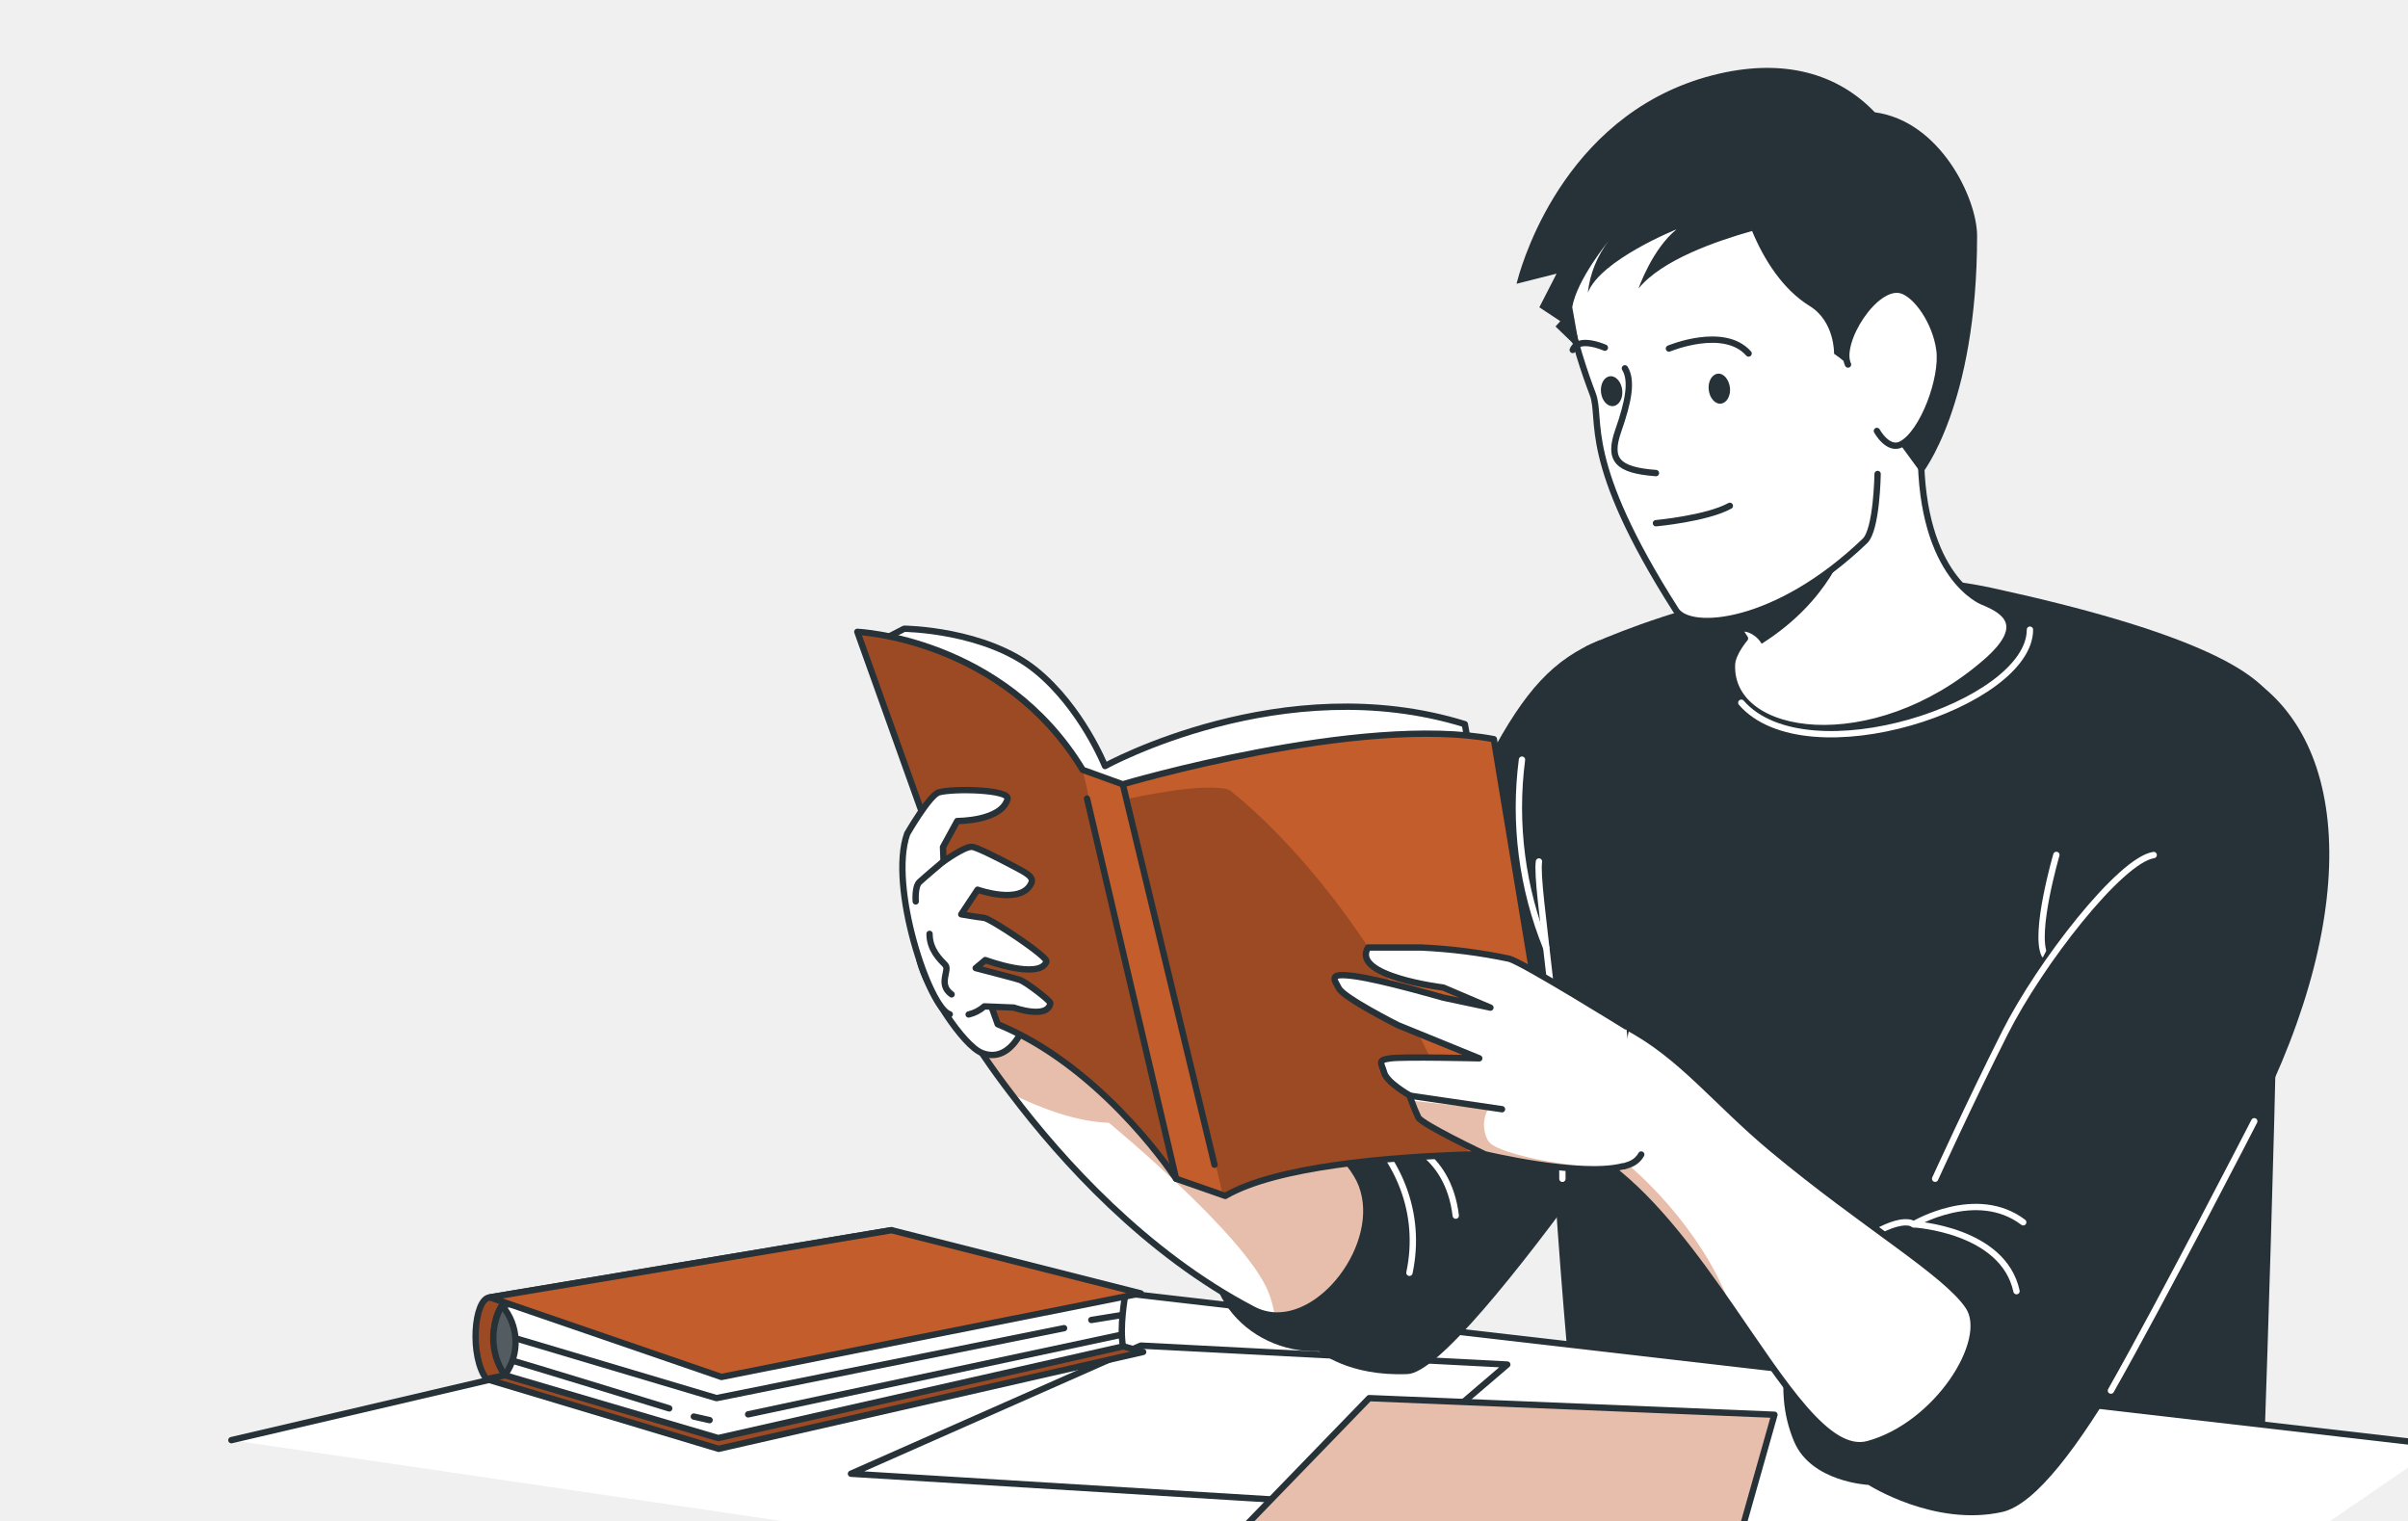
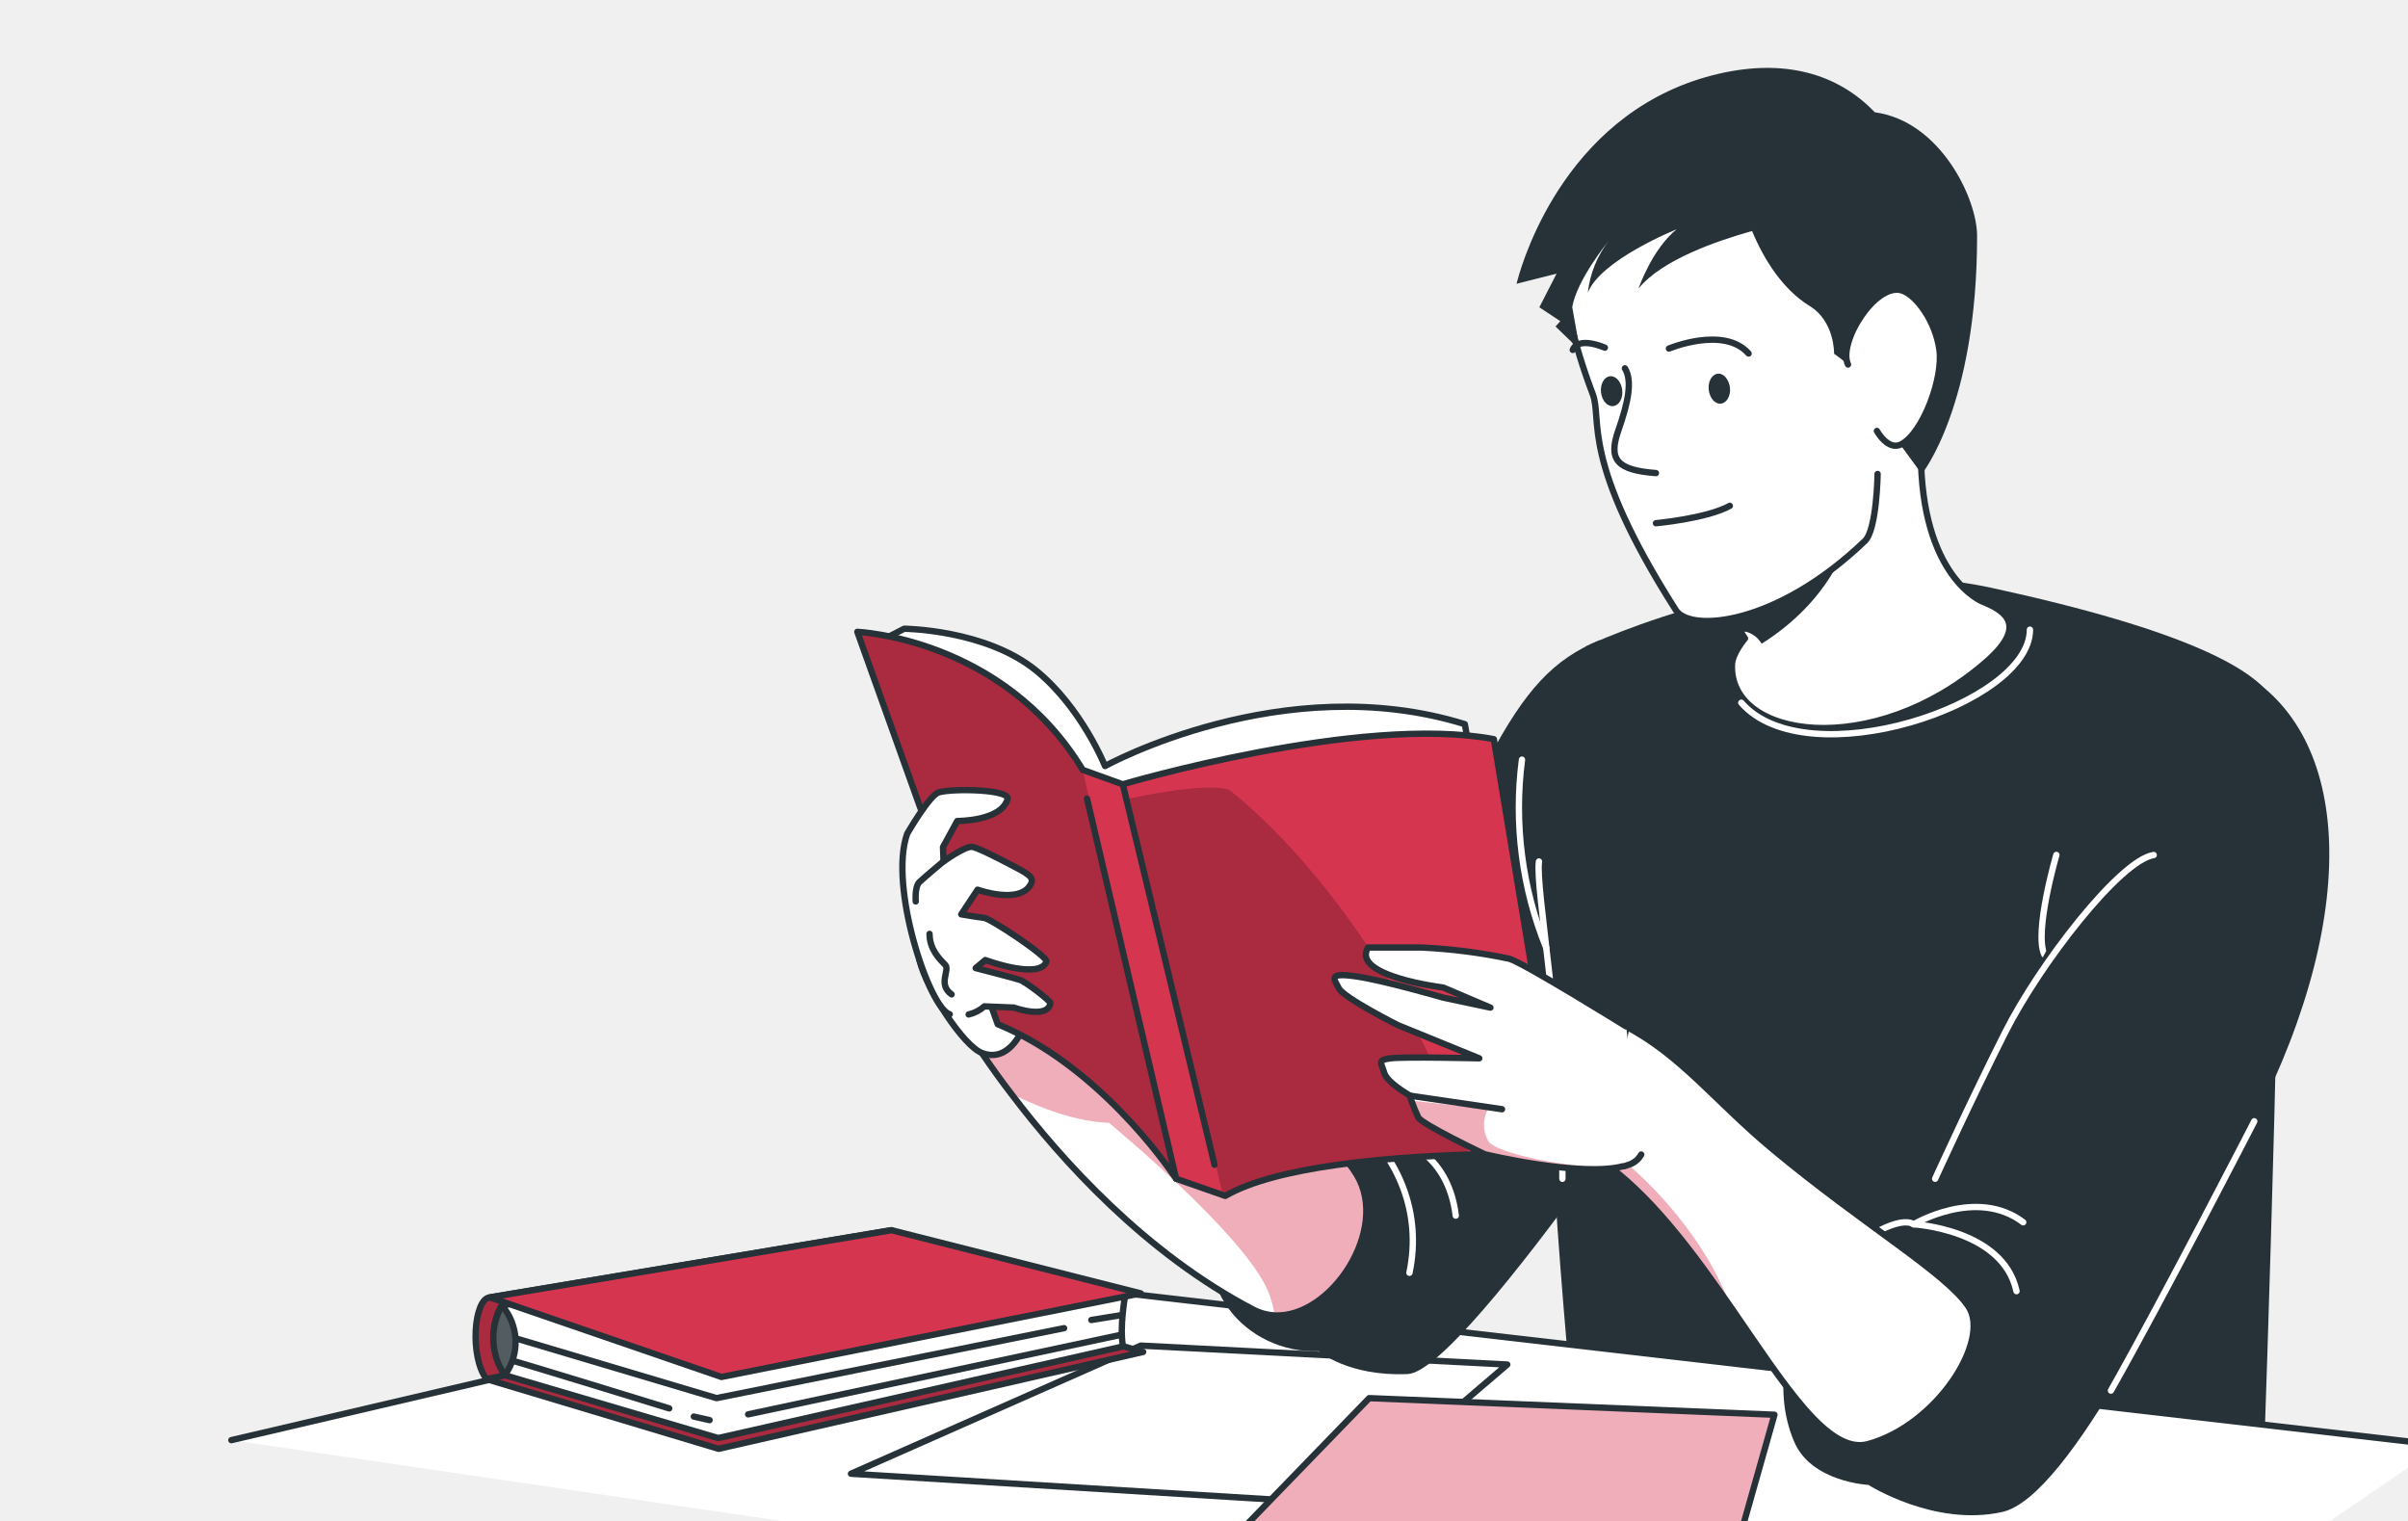
<svg xmlns="http://www.w3.org/2000/svg" viewBox="60 200 380 240">
  <defs>
    <clipPath id="freepik--clip-path--inject-9">
-       <path d="M240.27,211.61a64.17,64.17,0,0,1-4.63,7.48A63,63,0,0,1,155.05,238c-1.39-.73-2.75-1.51-4.05-2.33s-2.57-1.66-3.79-2.56c-1.48-1.07-2.9-2.21-4.26-3.4l0,0a1.65,1.65,0,0,1-.24-.22l0,0a63.08,63.08,0,1,1,97.61-17.83Z" style="fill:#C45D2C;stroke:#263238;stroke-linecap:round;stroke-linejoin:round" />
+       <path d="M240.27,211.61a64.17,64.17,0,0,1-4.63,7.48A63,63,0,0,1,155.05,238c-1.39-.73-2.75-1.51-4.05-2.33s-2.57-1.66-3.79-2.56c-1.48-1.07-2.9-2.21-4.26-3.4l0,0a1.65,1.65,0,0,1-.24-.22l0,0a63.08,63.08,0,1,1,97.61-17.83Z" style="fill:#D63550;stroke:#263238;stroke-linecap:round;stroke-linejoin:round" />
    </clipPath>
    <clipPath id="freepik--clip-path-2--inject-9">
      <path d="M261.16,407.57a8.14,8.14,0,0,1-3.4-.93c-17-8.87-30.22-23.53-38.18-34.05A125.73,125.73,0,0,1,211.05,360l4.08-17.48s3.84,10,19.27,19.83,33.76,13.07,39.69,23C279.34,394,270.09,408,261.16,407.57Z" style="fill:#fff;stroke:#263238;stroke-linecap:round;stroke-linejoin:round" />
    </clipPath>
    <clipPath id="freepik--clip-path-3--inject-9">
-       <path d="M306.56,382.09s-6.31-.19-14.75.09c-12.76.4-30.39,1.84-38.45,6.53l-.38-.13L245.6,386l-.15-.22c-1.36-2-12.33-17.75-28-24.16l-22.16-61.92s23,1,35.57,21.78l6.31,2.28s37.55-11.12,58.57-7.12Z" style="fill:#C45D2C;stroke:#263238;stroke-linecap:round;stroke-linejoin:round" />
+       <path d="M306.56,382.09s-6.31-.19-14.75.09c-12.76.4-30.39,1.84-38.45,6.53l-.38-.13L245.6,386l-.15-.22c-1.36-2-12.33-17.75-28-24.16l-22.16-61.92s23,1,35.57,21.78l6.31,2.28s37.55-11.12,58.57-7.12Z" style="fill:#D63550;stroke:#263238;stroke-linecap:round;stroke-linejoin:round" />
    </clipPath>
    <clipPath id="freepik--clip-path-4--inject-9">
      <path d="M354.81,427.87c-6.35,1.73-13.25-9.43-21.67-21.61h0c-5.56-8-11.78-16.53-18.93-22-.57-.43-1.15-.85-1.73-1.25l4.18-21c8.68,4.55,14.06,11.84,23.07,19.33,14.5,12.07,27.35,19.48,30.91,24.82S365.69,424.9,354.81,427.87Z" style="fill:#fff;stroke:#263238;stroke-linecap:round;stroke-linejoin:round" />
    </clipPath>
    <clipPath id="freepik--clip-path-5--inject-9">
      <path d="M319,382.18a3.47,3.47,0,0,1-2,1.62,7,7,0,0,1-.69.23l-.19,0c-6.71,1.75-21.81-1.89-21.81-1.89s-9.89-4.7-10.49-5.81a27.22,27.22,0,0,1-1.11-2.7l-.27-.79s-3.56-2-4-3.56-1.19-2,1-2.28,14,0,14,0l-12.85-5.24s-8.51-4.29-9.3-5.8-1.78-2.51,2.57-1.91,13.85,3.36,13.85,3.36L295.2,359l-7.44-3.17s-14.64-1.77-11.87-6.32h8.31a85.79,85.79,0,0,1,14,1.78c2.42.74,18.42,10.68,18.42,10.68" style="fill:#fff;stroke:#263238;stroke-linecap:round;stroke-linejoin:round" />
    </clipPath>
    <clipPath id="freepik--clip-path-6--inject-9">
-       <path d="M136.78,417.62l36.62,11,67-15.29S199.48,401.71,199.1,402,136.78,417.62,136.78,417.62Z" style="fill:#C45D2C;stroke:#263238;stroke-linecap:round;stroke-linejoin:round" />
+       <path d="M136.78,417.62l36.62,11,67-15.29S199.48,401.71,199.1,402,136.78,417.62,136.78,417.62Z" style="fill:#D63550;stroke:#263238;stroke-linecap:round;stroke-linejoin:round" />
    </clipPath>
    <clipPath id="freepik--clip-path-7--inject-9">
-       <path d="M137.31,404.72c-2.57.18-3.21,9.44-.53,12.9l59.16-12.28,4.74-11.22Z" style="fill:#C45D2C;stroke:#263238;stroke-linecap:round;stroke-linejoin:round" />
+       <path d="M137.31,404.72c-2.57.18-3.21,9.44-.53,12.9l59.16-12.28,4.74-11.22Z" style="fill:#D63550;stroke:#263238;stroke-linecap:round;stroke-linejoin:round" />
    </clipPath>
    <clipPath id="freepik--clip-path-8--inject-9">
      <path d="M139.2,406a8.82,8.82,0,0,1,.45,11A10.41,10.41,0,0,1,139.2,406Z" style="fill:#263238;stroke:#263238;stroke-linecap:round;stroke-linejoin:round" />
    </clipPath>
    <clipPath id="freepik--clip-path-9--inject-9">
      <polygon points="276.07 420.62 340.02 423.24 333.79 445.25 255.12 442.25 276.07 420.62" style="fill:#fff;stroke:#263238;stroke-linecap:round;stroke-linejoin:round" />
    </clipPath>
  </defs>
  <g id="freepik--Character--inject-9">
    <path d="M417.33,428.05c-5.36,4.46-46.65,32.8-105.57,28.23-3.17-26.82-15.26-137-1.51-154.28,0,0,33.36-15.91,64.09-9.23s42.69,13.08,44.88,18.62C420.88,315.58,418.51,393.6,417.33,428.05Z" style="fill:#263238" />
    <path d="M373.32,304.54c-17.7,15.33-40.5,12.09-40,.32.08-1.84,2.05-4.12,2.05-4.12l-.69-1.06-3-4.53c-2.19-3.39-4.93-7.65-6.84-10.75-1.6-2.64,38.29-27.18,38.29-13.07,0,19.88,9.76,23.62,9.76,23.62C376.57,296.43,380,298.77,373.32,304.54Z" style="fill:#fff;stroke:#263238;stroke-linecap:round;stroke-linejoin:round" />
    <path d="M384.51,334.9s-3.57,12.24-1.88,15.75" style="fill:none;stroke:#fff;stroke-linecap:round;stroke-linejoin:round" />
    <path d="M380.34,299.36c0,11.81-35.23,23.38-45.55,11.53" style="fill:none;stroke:#fff;stroke-linecap:round;stroke-linejoin:round" />
    <path d="M351.36,285.73S349,294.63,338,301.58a4.12,4.12,0,0,0-2.37-1.87,3.11,3.11,0,0,0-1,0l-3-4.53C337.32,291.08,351.36,285.73,351.36,285.73Z" style="fill:#263238" />
    <path d="M356.3,274.79s-.12,8.78-2,10.57c-13.95,13.38-27.59,14.44-29.84,10.91-15.15-23.76-11.57-30-13.11-34.07-2.73-7.14-6.08-18.8-4.6-25.86,3.3-15.77,33-28,48.64-12.14,7.5,7.59,9.87,24.06,8.29,37.78" style="fill:#fff;stroke:#263238;stroke-linecap:round;stroke-linejoin:round" />
    <path d="M313.26,254.86s-4.17-1.87-5.07.36" style="fill:none;stroke:#263238;stroke-linecap:round;stroke-linejoin:round" />
    <path d="M323.37,255s8.67-3.63,12.57.78" style="fill:none;stroke:#263238;stroke-linecap:round;stroke-linejoin:round" />
    <path d="M333,261.15c.14,1.3-.49,2.43-1.42,2.54s-1.79-.88-1.93-2.18.49-2.44,1.42-2.54S332.82,259.85,333,261.15Z" style="fill:#263238" />
    <path d="M316,261.54c.15,1.3-.49,2.44-1.42,2.54s-1.79-.87-1.93-2.17.49-2.44,1.42-2.54S315.84,260.24,316,261.54Z" style="fill:#263238" />
    <path d="M316.42,258.12c1.21,1.95.55,5.28-1.05,9.85s-.19,6.22,5.95,6.68" style="fill:#fff;stroke:#263238;stroke-linecap:round;stroke-linejoin:round" />
    <path d="M321.32,282.56s8-.73,11.66-2.74" style="fill:none;stroke:#263238;stroke-linecap:round;stroke-linejoin:round" />
    <path d="M372,237.22c0-5.94-5.86-18.13-16.14-19.5h0c-5.91-6.18-14.33-8.45-24.55-6.1-23.62,5.42-30.81,28.74-31.84,32.6-.1.36-.15.56-.15.56l6.32-1.6-2.72,5.31,3.31,2.19-.76.84,3.84,3.7-1.2-6.76c.74-4.36,5.76-10.46,5.76-10.46a16.31,16.31,0,0,0-3.3,8.19c2-5.19,14-10,14-10-3.89,3.16-6,9.34-6,9.34,3.7-4.56,12.37-7.51,17.92-9.08,1.87,4.51,4.84,9.22,9.08,11.83,4,2.46,3.86,7.54,3.86,7.54a23.32,23.32,0,0,1,9,12.36l4.84,6.62S372,264.09,372,237.22Z" style="fill:#263238" />
    <path d="M351.63,257.52c-1.62-3.47,4.26-12.87,8.43-11.71,2.34.66,5.4,4.93,6,9.41s-2.57,13-5.95,14.85c-2.15,1.2-3.92-2.07-3.92-2.07" style="fill:#fff;stroke:#263238;stroke-linecap:round;stroke-linejoin:round" />
    <polygon points="96.51 427.25 209.5 400.83 445.18 428.05 384.5 469.55 96.51 427.25" style="fill:#fff" />
    <polyline points="96.51 427.25 209.5 400.83 445.18 428.05" style="fill:#fff;stroke:#263238;stroke-linecap:round;stroke-linejoin:round" />
    <polygon points="194.29 432.55 240.03 412.33 297.86 415.32 272.14 437.31 194.29 432.55" style="fill:#fff;stroke:#263238;stroke-linecap:round;stroke-linejoin:round" />
    <path d="M312.48,301c-14.67,6-17.83,19.49-42.76,72.8,0,0-11.07,2.27-17,15.72s4,24.07,15.43,23.71c0,0,4.59,4,14,3.59s51-64.05,51-64.05Z" style="fill:#263238" />
    <path d="M274.09,376.93c6.56,5.84,10.33,14.41,8.33,23.91" style="fill:none;stroke:#fff;stroke-linecap:round;stroke-linejoin:round" />
    <path d="M280.42,379.74s8.06,1.76,9.31,12.08" style="fill:none;stroke:#fff;stroke-linecap:round;stroke-linejoin:round" />
    <path d="M304,349.54a58.84,58.84,0,0,1-3.82-29.67" style="fill:none;stroke:#fff;stroke-linecap:round;stroke-linejoin:round" />
    <path d="M302.86,335.94c-.61,4.2,3.73,26.56,3.7,50.07" style="fill:none;stroke:#fff;stroke-linecap:round;stroke-linejoin:round" />
    <path d="M412.52,305.42c18.35,9.22,20.53,37.59,3.22,71.51-12.23,23.94-29.11,59.29-39.79,61.66s-21.1-4.28-21.1-4.28-9-.42-11.72-6.82C335.69,410,354.6,387.9,362,393.19c0,0,23.76-51.67,28.09-54.93" style="fill:#263238" />
    <path d="M341.43,416.86C339,404.79,358,390.55,362,393.19c0,0,14.11.79,16.22,10.55" style="fill:none;stroke:#fff;stroke-linecap:round;stroke-linejoin:round" />
    <path d="M393.12,419.43c8.26-14.57,22.62-42.5,22.62-42.5" style="fill:none;stroke:#fff;stroke-linecap:round;stroke-linejoin:round" />
    <path d="M362,393.19s9.89-5.92,17.28-.32" style="fill:none;stroke:#fff;stroke-linecap:round;stroke-linejoin:round" />
    <path d="M365.38,386s5.46-12,11-23,18.22-27.29,23.49-28.08" style="fill:none;stroke:#fff;stroke-linecap:round;stroke-linejoin:round" />
    <path d="M261.16,407.57a8.14,8.14,0,0,1-3.4-.93c-17-8.87-30.22-23.53-38.18-34.05A125.73,125.73,0,0,1,211.05,360l4.08-17.48s3.84,10,19.27,19.83,33.76,13.07,39.69,23C279.34,394,270.09,408,261.16,407.57Z" style="fill:#fff" />
    <g style="clip-path:url(#freepik--clip-path-2--inject-9)">
-       <path d="M261.16,407.57a16.55,16.55,0,0,0-1-3.69c-3.57-8.94-25.17-26.71-25.17-26.71-5.14-.16-10.79-2.3-15.39-4.58A125.73,125.73,0,0,1,211.05,360l4.08-17.48s3.84,10,19.27,19.83,33.76,13.07,39.69,23C279.34,394,270.09,408,261.16,407.57Z" style="fill:#C45D2C;opacity:0.4" />
+       <path d="M261.16,407.57a16.55,16.55,0,0,0-1-3.69c-3.57-8.94-25.17-26.71-25.17-26.71-5.14-.16-10.79-2.3-15.39-4.58A125.73,125.73,0,0,1,211.05,360l4.08-17.48s3.84,10,19.27,19.83,33.76,13.07,39.69,23C279.34,394,270.09,408,261.16,407.57Z" style="fill:#D63550;opacity:0.4" />
    </g>
    <path d="M261.16,407.57a8.14,8.14,0,0,1-3.4-.93c-17-8.87-30.22-23.53-38.18-34.05A125.73,125.73,0,0,1,211.05,360l4.08-17.48s3.84,10,19.27,19.83,33.76,13.07,39.69,23C279.34,394,270.09,408,261.16,407.57Z" style="fill:none;stroke:#263238;stroke-linecap:round;stroke-linejoin:round" />
    <path d="M222.66,358.94s-2.11,9.32-7.67,7.23c-3-1.13-8.78-10.09-9.87-14.61Z" style="fill:#fff;stroke:#263238;stroke-linecap:round;stroke-linejoin:round" />
    <path d="M198.15,301.55l4.54-2.34s12.83.11,20.79,6.58c7.23,5.88,10.9,15.09,10.9,15.09s28.09-15.51,56.78-6.61l11.7,65.21L249.07,383,215.5,351.11Z" style="fill:#fff;stroke:#263238;stroke-linecap:round;stroke-linejoin:round" />
-     <path d="M306.56,382.09s-6.31-.19-14.75.09c-12.76.4-30.39,1.84-38.45,6.53l-.38-.13L245.6,386l-.15-.22c-1.36-2-12.33-17.75-28-24.16l-22.16-61.92s23,1,35.57,21.78l6.31,2.28s37.55-11.12,58.57-7.12Z" style="fill:#C45D2C" />
+     <path d="M306.56,382.09s-6.31-.19-14.75.09c-12.76.4-30.39,1.84-38.45,6.53l-.38-.13L245.6,386l-.15-.22c-1.36-2-12.33-17.75-28-24.16l-22.16-61.92s23,1,35.57,21.78l6.31,2.28s37.55-11.12,58.57-7.12Z" style="fill:#D63550" />
    <g style="clip-path:url(#freepik--clip-path-3--inject-9)">
      <path d="M245.45,385.79c-1.36-2-12.33-17.75-28-24.16l-22.16-61.92s23,1,35.57,21.78Z" style="fill-opacity:0.7;opacity:0.3" />
      <path d="M291.81,382.18c-12.76.4-30.39,1.84-38.45,6.53l-.38-.13L238.24,326s12.06-2.71,15.77-1.34C254,324.68,278.52,342.77,291.81,382.18Z" style="fill-opacity:0.7;opacity:0.3" />
    </g>
    <path d="M306.56,382.09s-6.31-.19-14.75.09c-12.76.4-30.39,1.84-38.45,6.53l-.38-.13L245.6,386l-.15-.22c-1.36-2-12.33-17.75-28-24.16l-22.16-61.92s23,1,35.57,21.78l6.31,2.28s37.55-11.12,58.57-7.12Z" style="fill:none;stroke:#263238;stroke-linecap:round;stroke-linejoin:round" />
    <line x1="237.19" y1="323.77" x2="251.66" y2="383.8" style="fill:none;stroke:#263238;stroke-linecap:round;stroke-linejoin:round" />
    <line x1="245.6" y1="386.01" x2="231.54" y2="326.02" style="fill:none;stroke:#263238;stroke-linecap:round;stroke-linejoin:round" />
    <path d="M209.88,360.05c-3.21-.89-9.68-20.18-6.72-28.49,0,0,3.52-6.11,5-6.53,2.24-.65,11.28-.46,10.84,1.06-1,3.52-7.94,3.46-7.94,3.46l-2.25,4.12.09,2.27s3.27-2.38,4.47-2.31c.62,0,3.82,1.6,6.36,2.94,2.17,1.15,3.5,1.78,3,2.82-1.61,3.46-8.46,1-8.46,1l-2.58,3.89s2.49.43,3.58.55,10.14,6.15,9.87,6.9c-1.07,2.94-9.65-.24-9.65-.24l-1.52,1.27s6.32,1.63,7,1.87c1,.37,4.85,3.33,4.79,3.67-.46,2.6-5.77.69-5.77.69l-4.65-.19a5.72,5.72,0,0,1-2.48,1.28" style="fill:#fff;stroke:#263238;stroke-linecap:round;stroke-linejoin:round" />
    <path d="M208.86,335.94s-3,2.52-3.77,3.25-.58,3.05-.58,3.05" style="fill:none;stroke:#263238;stroke-linecap:round;stroke-linejoin:round" />
    <path d="M206.69,347.36c0,2.54,1.7,4.08,2.48,4.9s-1.25,3.05,1,4.65" style="fill:none;stroke:#263238;stroke-linecap:round;stroke-linejoin:round" />
    <path d="M354.81,427.87c-6.35,1.73-13.25-9.43-21.67-21.61h0c-5.56-8-11.78-16.53-18.93-22-.57-.43-1.15-.85-1.73-1.25l4.18-21c8.68,4.55,14.06,11.84,23.07,19.33,14.5,12.07,27.35,19.48,30.91,24.82S365.69,424.9,354.81,427.87Z" style="fill:#fff" />
    <g style="clip-path:url(#freepik--clip-path-4--inject-9)">
-       <path d="M333.14,406.25c-5.56-8-11.78-16.53-18.93-22a7,7,0,0,0,2.77-.42S328.28,393,333.14,406.25Z" style="fill:#C45D2C;opacity:0.4" />
+       <path d="M333.14,406.25c-5.56-8-11.78-16.53-18.93-22a7,7,0,0,0,2.77-.42S328.28,393,333.14,406.25Z" style="fill:#D63550;opacity:0.4" />
    </g>
    <path d="M354.81,427.87c-6.35,1.73-13.25-9.43-21.67-21.61h0c-5.56-8-11.78-16.53-18.93-22-.57-.43-1.15-.85-1.73-1.25l4.18-21c8.68,4.55,14.06,11.84,23.07,19.33,14.5,12.07,27.35,19.48,30.91,24.82S365.69,424.9,354.81,427.87Z" style="fill:none;stroke:#263238;stroke-linecap:round;stroke-linejoin:round" />
    <path d="M319,382.18a3.47,3.47,0,0,1-2,1.62,7,7,0,0,1-.69.23l-.19,0c-6.71,1.75-21.81-1.89-21.81-1.89s-9.89-4.7-10.49-5.81a27.22,27.22,0,0,1-1.11-2.7l-.27-.79s-3.56-2-4-3.56-1.19-2,1-2.28,14,0,14,0l-12.85-5.24s-8.51-4.29-9.3-5.8-1.78-2.51,2.57-1.91,13.85,3.36,13.85,3.36L295.2,359l-7.44-3.17s-14.64-1.77-11.87-6.32h8.31a85.79,85.79,0,0,1,14,1.78c2.42.74,18.42,10.68,18.42,10.68" style="fill:#fff" />
    <g style="clip-path:url(#freepik--clip-path-5--inject-9)">
-       <path d="M316.1,384.07c-6.71,1.75-21.81-1.89-21.81-1.89s-9.89-4.7-10.49-5.81a27.22,27.22,0,0,1-1.11-2.7L294.83,375a5.15,5.15,0,0,0,0,5C296.18,382.43,311.56,384.89,316.1,384.07Z" style="fill:#C45D2C;opacity:0.4" />
+       <path d="M316.1,384.07c-6.71,1.75-21.81-1.89-21.81-1.89s-9.89-4.7-10.49-5.81a27.22,27.22,0,0,1-1.11-2.7L294.83,375a5.15,5.15,0,0,0,0,5C296.18,382.43,311.56,384.89,316.1,384.07Z" style="fill:#D63550;opacity:0.4" />
    </g>
    <path d="M319,382.18a3.47,3.47,0,0,1-2,1.62,7,7,0,0,1-.69.23l-.19,0c-6.71,1.75-21.81-1.89-21.81-1.89s-9.89-4.7-10.49-5.81a27.22,27.22,0,0,1-1.11-2.7l-.27-.79s-3.56-2-4-3.56-1.19-2,1-2.28,14,0,14,0l-12.85-5.24s-8.51-4.29-9.3-5.8-1.78-2.51,2.57-1.91,13.85,3.36,13.85,3.36L295.2,359l-7.44-3.17s-14.64-1.77-11.87-6.32h8.31a85.79,85.79,0,0,1,14,1.78c2.42.74,18.42,10.68,18.42,10.68" style="fill:none;stroke:#263238;stroke-linecap:round;stroke-linejoin:round" />
    <line x1="282.42" y1="372.88" x2="297.03" y2="375.03" style="fill:none;stroke:#263238;stroke-linecap:round;stroke-linejoin:round" />
-     <path d="M136.78,417.62l36.62,11,67-15.29S199.48,401.71,199.1,402,136.78,417.62,136.78,417.62Z" style="fill:#C45D2C" />
+     <path d="M136.78,417.62l36.62,11,67-15.29S199.48,401.71,199.1,402,136.78,417.62,136.78,417.62Z" style="fill:#D63550" />
    <g style="clip-path:url(#freepik--clip-path-6--inject-9)">
      <path d="M136.78,417.62l36.62,11,67-15.29S199.48,401.71,199.1,402,136.78,417.62,136.78,417.62Z" style="fill-opacity:0.7;opacity:0.3" />
    </g>
    <path d="M136.78,417.62l36.62,11,67-15.29S199.48,401.71,199.1,402,136.78,417.62,136.78,417.62Z" style="fill:none;stroke:#263238;stroke-linecap:round;stroke-linejoin:round" />
-     <path d="M137.31,404.72c-2.57.18-3.21,9.44-.53,12.9l59.16-12.28,4.74-11.22Z" style="fill:#C45D2C" />
+     <path d="M137.31,404.72c-2.57.18-3.21,9.44-.53,12.9l59.16-12.28,4.74-11.22Z" style="fill:#D63550" />
    <g style="clip-path:url(#freepik--clip-path-7--inject-9)">
      <path d="M137.31,404.72c-2.57.18-3.21,9.44-.53,12.9l59.16-12.28,4.74-11.22Z" style="fill-opacity:0.7;opacity:0.3" />
    </g>
    <path d="M137.31,404.72c-2.57.18-3.21,9.44-.53,12.9l59.16-12.28,4.74-11.22Z" style="fill:none;stroke:#263238;stroke-linecap:round;stroke-linejoin:round" />
    <path d="M237.53,404.59s-.88,4.87-.31,7.87l-63.89,14.46L139.65,417s-3.5-6.19-.45-11l61.54-10.45Z" style="fill:#fff;stroke:#263238;stroke-linecap:round;stroke-linejoin:round" />
-     <polygon points="137.31 404.72 200.68 394.12 240.03 404.09 173.85 417.28 137.31 404.72" style="fill:#C45D2C;stroke:#263238;stroke-linecap:round;stroke-linejoin:round" />
+     <polygon points="137.31 404.72 200.68 394.12 240.03 404.09 173.85 417.28 137.31 404.72" style="fill:#D63550;stroke:#263238;stroke-linecap:round;stroke-linejoin:round" />
    <polyline points="139.56 410.64 173.07 420.62 227.92 409.58" style="fill:none;stroke:#263238;stroke-linecap:round;stroke-linejoin:round" />
    <line x1="237.04" y1="410.6" x2="178.06" y2="423.18" style="fill:none;stroke:#263238;stroke-linecap:round;stroke-linejoin:round" />
    <path d="M140.35,414.57c.51.05,25.26,7.67,25.26,7.67" style="fill:none;stroke:#263238;stroke-linecap:round;stroke-linejoin:round" />
    <line x1="232.22" y1="408.29" x2="236.91" y2="407.53" style="fill:none;stroke:#263238;stroke-linecap:round;stroke-linejoin:round" />
    <line x1="171.98" y1="424.09" x2="169.49" y2="423.53" style="fill:none;stroke:#263238;stroke-linecap:round;stroke-linejoin:round" />
    <path d="M139.2,406a8.82,8.82,0,0,1,.45,11A10.41,10.41,0,0,1,139.2,406Z" style="fill:#263238" />
    <g style="clip-path:url(#freepik--clip-path-8--inject-9)">
      <path d="M139.2,406a8.82,8.82,0,0,1,.45,11A10.41,10.41,0,0,1,139.2,406Z" style="fill:#fff;fill-opacity:0.7;opacity:0.3" />
    </g>
    <path d="M139.2,406a8.82,8.82,0,0,1,.45,11A10.41,10.41,0,0,1,139.2,406Z" style="fill:none;stroke:#263238;stroke-linecap:round;stroke-linejoin:round" />
    <polygon points="276.07 420.62 340.02 423.24 333.79 445.25 255.12 442.25 276.07 420.62" style="fill:#fff" />
    <g style="clip-path:url(#freepik--clip-path-9--inject-9)">
-       <polygon points="276.07 420.62 340.02 423.24 333.79 445.25 255.12 442.25 276.07 420.62" style="fill:#C45D2C;opacity:0.4" />
+       <polygon points="276.07 420.62 340.02 423.24 333.79 445.25 255.12 442.25 276.07 420.62" style="fill:#D63550;opacity:0.4" />
    </g>
    <polygon points="276.07 420.62 340.02 423.24 333.79 445.25 255.12 442.25 276.07 420.62" style="fill:none;stroke:#263238;stroke-linecap:round;stroke-linejoin:round" />
  </g>
</svg>
